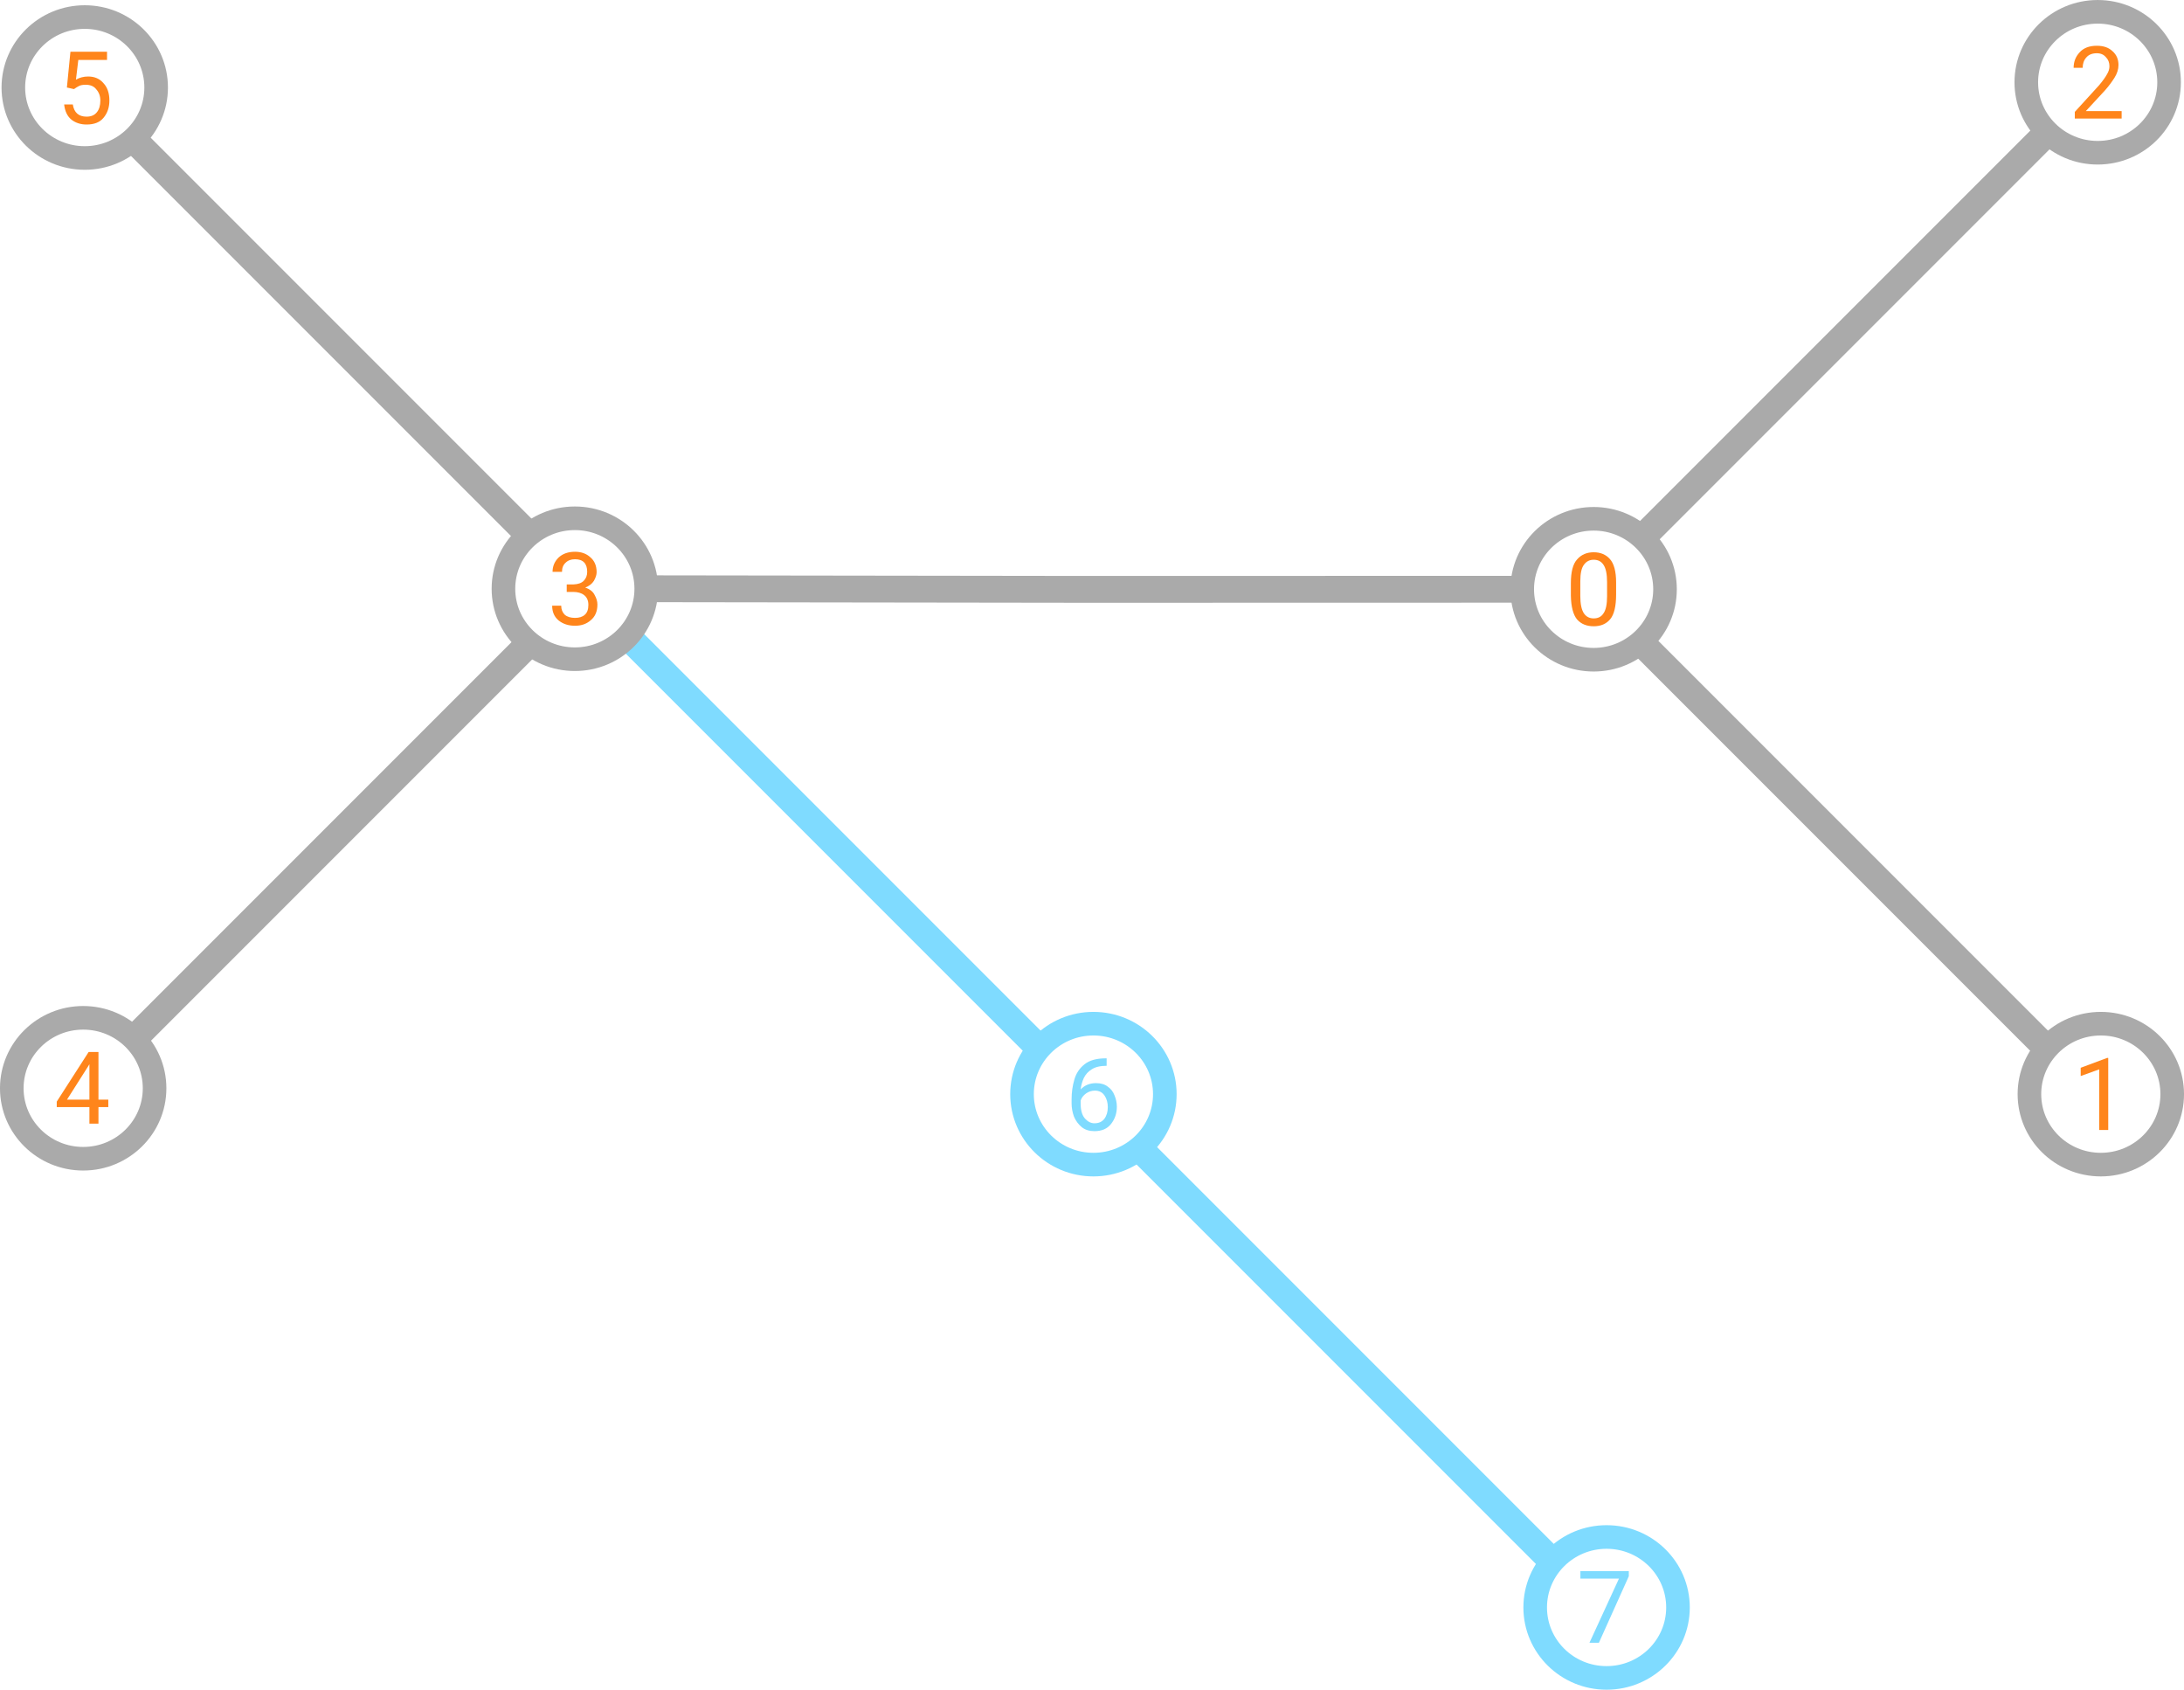
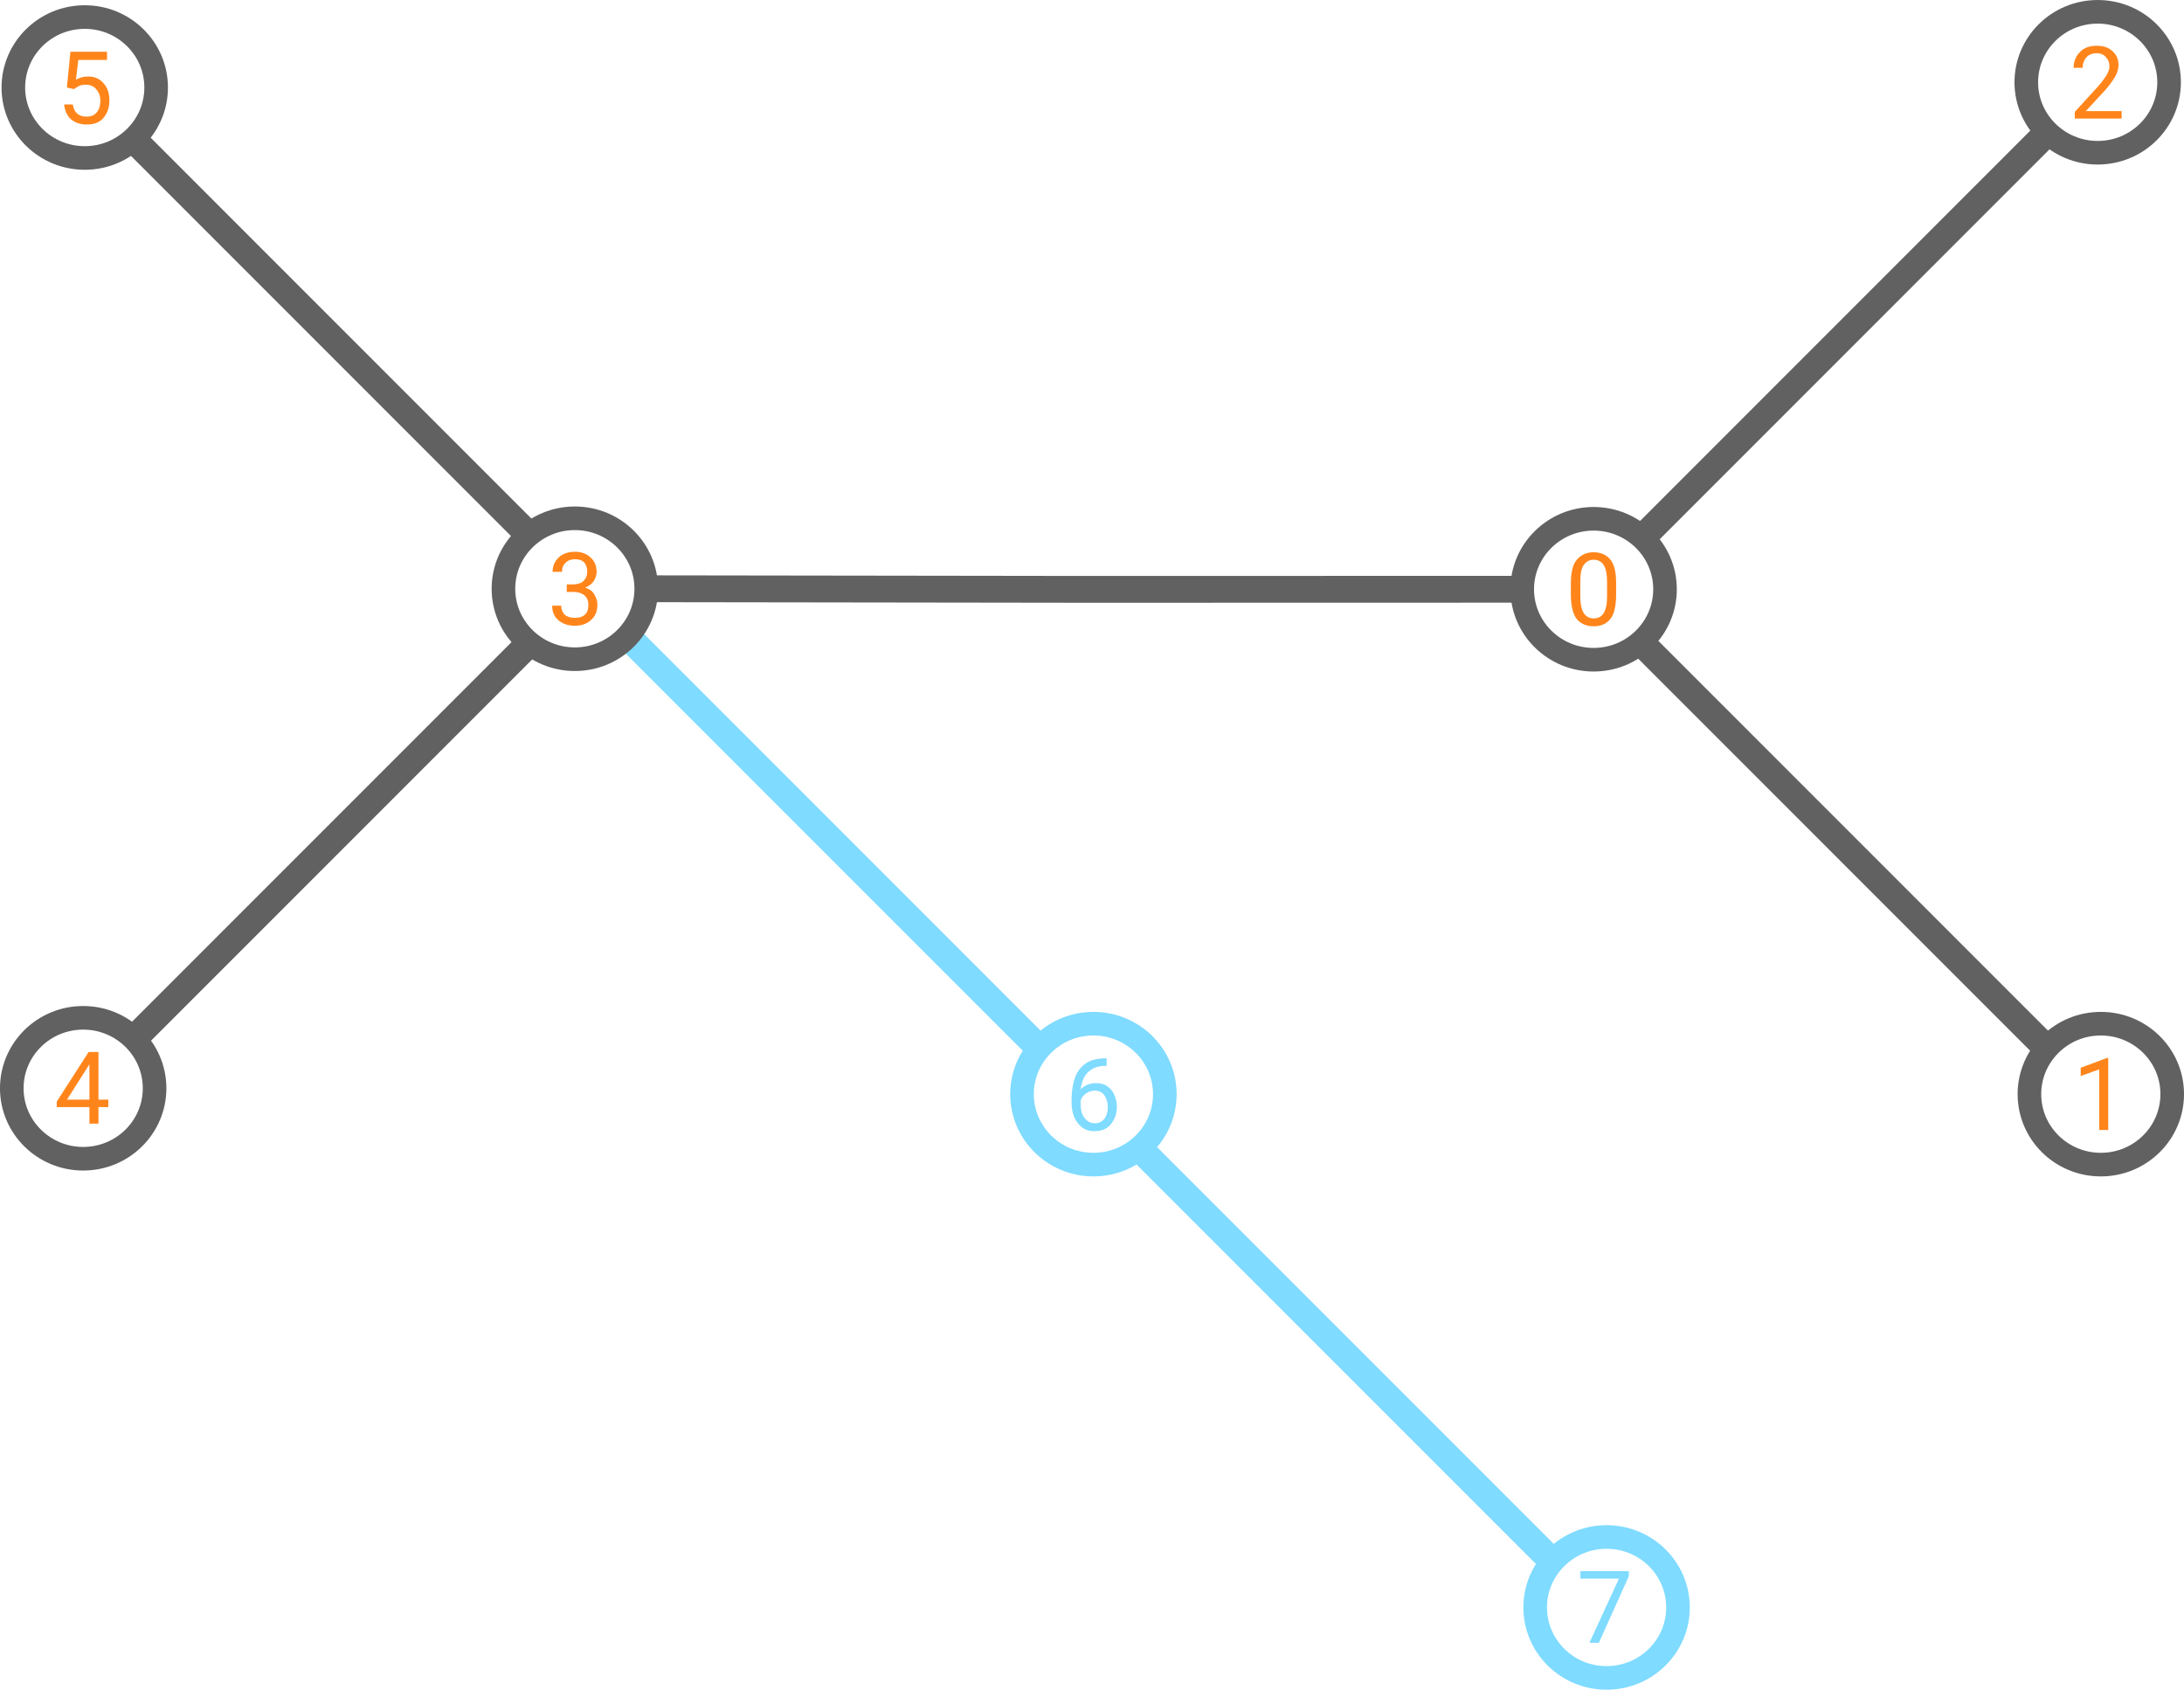
<svg xmlns="http://www.w3.org/2000/svg" viewBox="0 0 86.719 67.074">
  <g transform="translate(-6.896 -30.55)">
-     <path d="M28 56 12 72m0-36.11 16 16M72 52l16-16" style="fill:none;stroke:#aaa;stroke-width:1.065;stroke-dasharray:none;stroke-opacity:1" class="" />
+     <path d="M28 56 12 72m0-36.11 16 16M72 52l16-16" style="fill:none;stroke:#616161;stroke-width:1.065;stroke-dasharray:none;stroke-opacity:1" />
    <g transform="translate(-7 -6.89)">
-       <path d="m39 62.89 16 16" class="" style="fill:none;stroke:#7fdbff;stroke-width:1.065;stroke-dasharray:none;stroke-opacity:1" />
-       <ellipse cx="57.312" cy="80.873" class="" rx="2.835" ry="2.797" style="fill:none;fill-opacity:1;stroke:#7fdbff;stroke-width:.937;stroke-dasharray:none;stroke-opacity:1" />
-       <g style="fill:#7fdbff;stroke:none" class="">
-         <text x="69.294" y="55.371" style="font-size:4px;font-family:Roboto;-inkscape-font-specification:Roboto;text-align:start;writing-mode:lr-tb;direction:ltr;text-anchor:start;fill:#7fdbff;stroke:none;stroke-width:.937;stroke-linejoin:round;stroke-dasharray:none" transform="translate(-13.113 26.924)" class="">
-           <tspan x="69.294" y="55.371" style="font-size:4px;fill:#7fdbff;stroke:none" class="">6</tspan>
+       <path d="m39 62.89 16 16" class="stroke-comment fill-comment" style="fill:none;stroke:#7fdbff;stroke-width:1.065;stroke-dasharray:none;stroke-opacity:1" />
+       <ellipse cx="57.312" cy="80.873" class="stroke-comment fill-comment" rx="2.835" ry="2.797" style="fill:none;fill-opacity:1;stroke:#7fdbff;stroke-width:.937;stroke-dasharray:none;stroke-opacity:1" />
+       <g style="fill:#7fdbff;stroke:none">
+         <text x="69.294" y="55.371" style="font-size:4px;font-family:Roboto;-inkscape-font-specification:Roboto;text-align:start;writing-mode:lr-tb;direction:ltr;text-anchor:start;fill:#7fdbff;stroke:none;stroke-width:.937;stroke-linejoin:round;stroke-dasharray:none" transform="translate(-13.113 26.924)">
+           <tspan x="69.294" y="55.371" style="font-size:4px;fill:#7fdbff;stroke:none">6</tspan>
        </text>
      </g>
-       <path d="m59.377 83.266 16 16" class="" style="fill:none;stroke:#7fdbff;stroke-width:1.065;stroke-dasharray:none;stroke-opacity:1" />
-       <ellipse cx="77.688" cy="101.249" class="" rx="2.835" ry="2.797" style="fill:none;fill-opacity:1;stroke:#7fdbff;stroke-width:.937;stroke-dasharray:none;stroke-opacity:1" />
-       <g style="fill:#7fdbff;stroke:none" class="">
-         <text x="69.294" y="55.371" style="font-size:4px;font-family:Roboto;-inkscape-font-specification:Roboto;text-align:start;writing-mode:lr-tb;direction:ltr;text-anchor:start;fill:#7fdbff;stroke:none;stroke-width:.937;stroke-linejoin:round;stroke-dasharray:none" transform="translate(7.199 47.28)" class="">
-           <tspan x="69.294" y="55.371" style="font-size:4px;fill:#7fdbff;stroke:none" class="">7</tspan>
+       <path d="m59.377 83.266 16 16" class="stroke-comment fill-comment" style="fill:none;stroke:#7fdbff;stroke-width:1.065;stroke-dasharray:none;stroke-opacity:1" />
+       <ellipse cx="77.688" cy="101.249" class="stroke-comment fill-comment" rx="2.835" ry="2.797" style="fill:none;fill-opacity:1;stroke:#7fdbff;stroke-width:.937;stroke-dasharray:none;stroke-opacity:1" />
+       <g style="fill:#7fdbff;stroke:none">
+         <text x="69.294" y="55.371" style="font-size:4px;font-family:Roboto;-inkscape-font-specification:Roboto;text-align:start;writing-mode:lr-tb;direction:ltr;text-anchor:start;fill:#7fdbff;stroke:none;stroke-width:.937;stroke-linejoin:round;stroke-dasharray:none" transform="translate(7.199 47.28)">
+           <tspan x="69.294" y="55.371" style="font-size:4px;fill:#7fdbff;stroke:none">7</tspan>
        </text>
      </g>
    </g>
-     <path d="M32.555 53.921 50 53.945l17.339-.004" style="fill:none;stroke:#aaa;stroke-width:1.065;stroke-dasharray:none;stroke-opacity:1" class="" />
-     <ellipse cx="10.261" cy="34.024" class="" rx="2.835" ry="2.797" style="fill:none;fill-opacity:1;stroke:#aaa;stroke-width:.937;stroke-dasharray:none;stroke-opacity:1" />
-     <ellipse cx="29.721" cy="53.921" class="" rx="2.835" ry="2.797" style="fill:none;fill-opacity:1;stroke:#aaa;stroke-width:.937;stroke-dasharray:none;stroke-opacity:1" />
-     <ellipse cx="10.199" cy="73.75" class="" rx="2.835" ry="2.797" style="fill:none;fill-opacity:1;stroke:#aaa;stroke-width:.937;stroke-dasharray:none;stroke-opacity:1" />
-     <ellipse cx="70.173" cy="53.941" class="" rx="2.835" ry="2.797" style="fill:none;fill-opacity:1;stroke:#aaa;stroke-width:.937;stroke-dasharray:none;stroke-opacity:1" />
-     <ellipse cx="90.188" cy="33.816" class="" rx="2.835" ry="2.797" style="fill:none;fill-opacity:1;stroke:#aaa;stroke-width:.937;stroke-dasharray:none;stroke-opacity:1" />
-     <text x="69.05" y="55.363" style="font-size:4px;font-family:Roboto;-inkscape-font-specification:Roboto;text-align:start;writing-mode:lr-tb;direction:ltr;text-anchor:start;fill:#ff851b;stroke:none;stroke-width:.937;stroke-linejoin:round;stroke-dasharray:none" class="">
-       <tspan x="69.05" y="55.363" style="font-size:4px" class="">0</tspan>
+     <path d="M32.555 53.921 50 53.945l17.339-.004" style="fill:none;stroke:#616161;stroke-width:1.065;stroke-dasharray:none;stroke-opacity:1" />
+     <ellipse cx="10.261" cy="34.024" class="stroke-comment fill-comment" rx="2.835" ry="2.797" style="fill:none;fill-opacity:1;stroke:#616161;stroke-width:.937;stroke-dasharray:none;stroke-opacity:1" />
+     <ellipse cx="29.721" cy="53.921" class="stroke-comment fill-comment" rx="2.835" ry="2.797" style="fill:none;fill-opacity:1;stroke:#616161;stroke-width:.937;stroke-dasharray:none;stroke-opacity:1" />
+     <ellipse cx="10.199" cy="73.75" class="stroke-comment fill-comment" rx="2.835" ry="2.797" style="fill:none;fill-opacity:1;stroke:#616161;stroke-width:.937;stroke-dasharray:none;stroke-opacity:1" />
+     <ellipse cx="70.173" cy="53.941" class="stroke-comment fill-comment" rx="2.835" ry="2.797" style="fill:none;fill-opacity:1;stroke:#616161;stroke-width:.937;stroke-dasharray:none;stroke-opacity:1" />
+     <ellipse cx="90.188" cy="33.816" class="stroke-comment fill-comment" rx="2.835" ry="2.797" style="fill:none;fill-opacity:1;stroke:#616161;stroke-width:.937;stroke-dasharray:none;stroke-opacity:1" />
+     <text x="69.05" y="55.363" style="font-size:4px;font-family:Roboto;-inkscape-font-specification:Roboto;text-align:start;writing-mode:lr-tb;direction:ltr;text-anchor:start;fill:#ff851b;stroke:none;stroke-width:.937;stroke-linejoin:round;stroke-dasharray:none">
+       <tspan x="69.05" y="55.363" style="font-size:4px">0</tspan>
    </text>
-     <text x="69.294" y="55.371" style="font-size:4px;font-family:Roboto;-inkscape-font-specification:Roboto;text-align:start;writing-mode:lr-tb;direction:ltr;text-anchor:start;fill:#ff851b;stroke:none;stroke-width:.937;stroke-linejoin:round;stroke-dasharray:none" transform="translate(19.752 -20.114)" class="">
-       <tspan x="69.294" y="55.371" style="font-size:4px" class="">2</tspan>
+     <text x="69.294" y="55.371" style="font-size:4px;font-family:Roboto;-inkscape-font-specification:Roboto;text-align:start;writing-mode:lr-tb;direction:ltr;text-anchor:start;fill:#ff851b;stroke:none;stroke-width:.937;stroke-linejoin:round;stroke-dasharray:none" transform="translate(19.752 -20.114)">
+       <tspan x="69.294" y="55.371" style="font-size:4px">2</tspan>
    </text>
-     <path d="m72 56 16 16" class="" style="fill:none;stroke:#aaa;stroke-width:1.065;stroke-dasharray:none;stroke-opacity:1" />
-     <ellipse cx="90.312" cy="73.983" class="" rx="2.835" ry="2.797" style="fill:none;fill-opacity:1;stroke:#aaa;stroke-width:.937;stroke-dasharray:none;stroke-opacity:1" />
-     <text x="69.294" y="55.371" style="font-size:4px;font-family:Roboto;-inkscape-font-specification:Roboto;text-align:start;writing-mode:lr-tb;direction:ltr;text-anchor:start;fill:#ff851b;stroke:none;stroke-width:.937;stroke-linejoin:round;stroke-dasharray:none" transform="translate(19.892 20.034)" class="">
-       <tspan x="69.294" y="55.371" style="font-size:4px;fill:#ff851b" class="">1</tspan>
+     <path d="m72 56 16 16" class="stroke-comment fill-comment" style="fill:none;stroke:#616161;stroke-width:1.065;stroke-dasharray:none;stroke-opacity:1" />
+     <ellipse cx="90.312" cy="73.983" class="stroke-comment fill-comment" rx="2.835" ry="2.797" style="fill:none;fill-opacity:1;stroke:#616161;stroke-width:.937;stroke-dasharray:none;stroke-opacity:1" />
+     <text x="69.294" y="55.371" style="font-size:4px;font-family:Roboto;-inkscape-font-specification:Roboto;text-align:start;writing-mode:lr-tb;direction:ltr;text-anchor:start;fill:#ff851b;stroke:none;stroke-width:.937;stroke-linejoin:round;stroke-dasharray:none" transform="translate(19.892 20.034)">
+       <tspan x="69.294" y="55.371" style="font-size:4px;fill:#ff851b">1</tspan>
    </text>
-     <text x="69.294" y="55.371" style="font-size:4px;font-family:Roboto;-inkscape-font-specification:Roboto;text-align:start;writing-mode:lr-tb;direction:ltr;text-anchor:start;fill:#ff851b;stroke:none;stroke-width:.937;stroke-linejoin:round;stroke-dasharray:none" transform="translate(-40.66 -.028)" class="">
-       <tspan x="69.294" y="55.371" style="font-size:4px" class="">3</tspan>
+     <text x="69.294" y="55.371" style="font-size:4px;font-family:Roboto;-inkscape-font-specification:Roboto;text-align:start;writing-mode:lr-tb;direction:ltr;text-anchor:start;fill:#ff851b;stroke:none;stroke-width:.937;stroke-linejoin:round;stroke-dasharray:none" transform="translate(-40.66 -.028)">
+       <tspan x="69.294" y="55.371" style="font-size:4px">3</tspan>
    </text>
-     <g style="fill:#ff851b" class="">
-       <text x="69.294" y="55.371" style="font-size:4px;font-family:Roboto;-inkscape-font-specification:Roboto;text-align:start;writing-mode:lr-tb;direction:ltr;text-anchor:start;fill:#ff851b;stroke:none;stroke-width:.937;stroke-linejoin:round;stroke-dasharray:none" transform="translate(-60.253 19.783)" class="">
-         <tspan x="69.294" y="55.371" style="font-size:4px;fill:#ff851b" class="">4</tspan>
+     <g style="fill:#ff851b">
+       <text x="69.294" y="55.371" style="font-size:4px;font-family:Roboto;-inkscape-font-specification:Roboto;text-align:start;writing-mode:lr-tb;direction:ltr;text-anchor:start;fill:#ff851b;stroke:none;stroke-width:.937;stroke-linejoin:round;stroke-dasharray:none" transform="translate(-60.253 19.783)">
+         <tspan x="69.294" y="55.371" style="font-size:4px;fill:#ff851b">4</tspan>
      </text>
    </g>
-     <g style="fill:#ff851b" class="">
-       <text x="69.294" y="55.371" style="font-size:4px;font-family:Roboto;-inkscape-font-specification:Roboto;text-align:start;writing-mode:lr-tb;direction:ltr;text-anchor:start;fill:#ff851b;stroke:none;stroke-width:.937;stroke-linejoin:round;stroke-dasharray:none" transform="translate(-60.147 -19.925)" class="">
-         <tspan x="69.294" y="55.371" style="font-size:4px;fill:#ff851b" class="">5</tspan>
+     <g style="fill:#ff851b">
+       <text x="69.294" y="55.371" style="font-size:4px;font-family:Roboto;-inkscape-font-specification:Roboto;text-align:start;writing-mode:lr-tb;direction:ltr;text-anchor:start;fill:#ff851b;stroke:none;stroke-width:.937;stroke-linejoin:round;stroke-dasharray:none" transform="translate(-60.147 -19.925)">
+         <tspan x="69.294" y="55.371" style="font-size:4px;fill:#ff851b">5</tspan>
      </text>
    </g>
  </g>
</svg>
